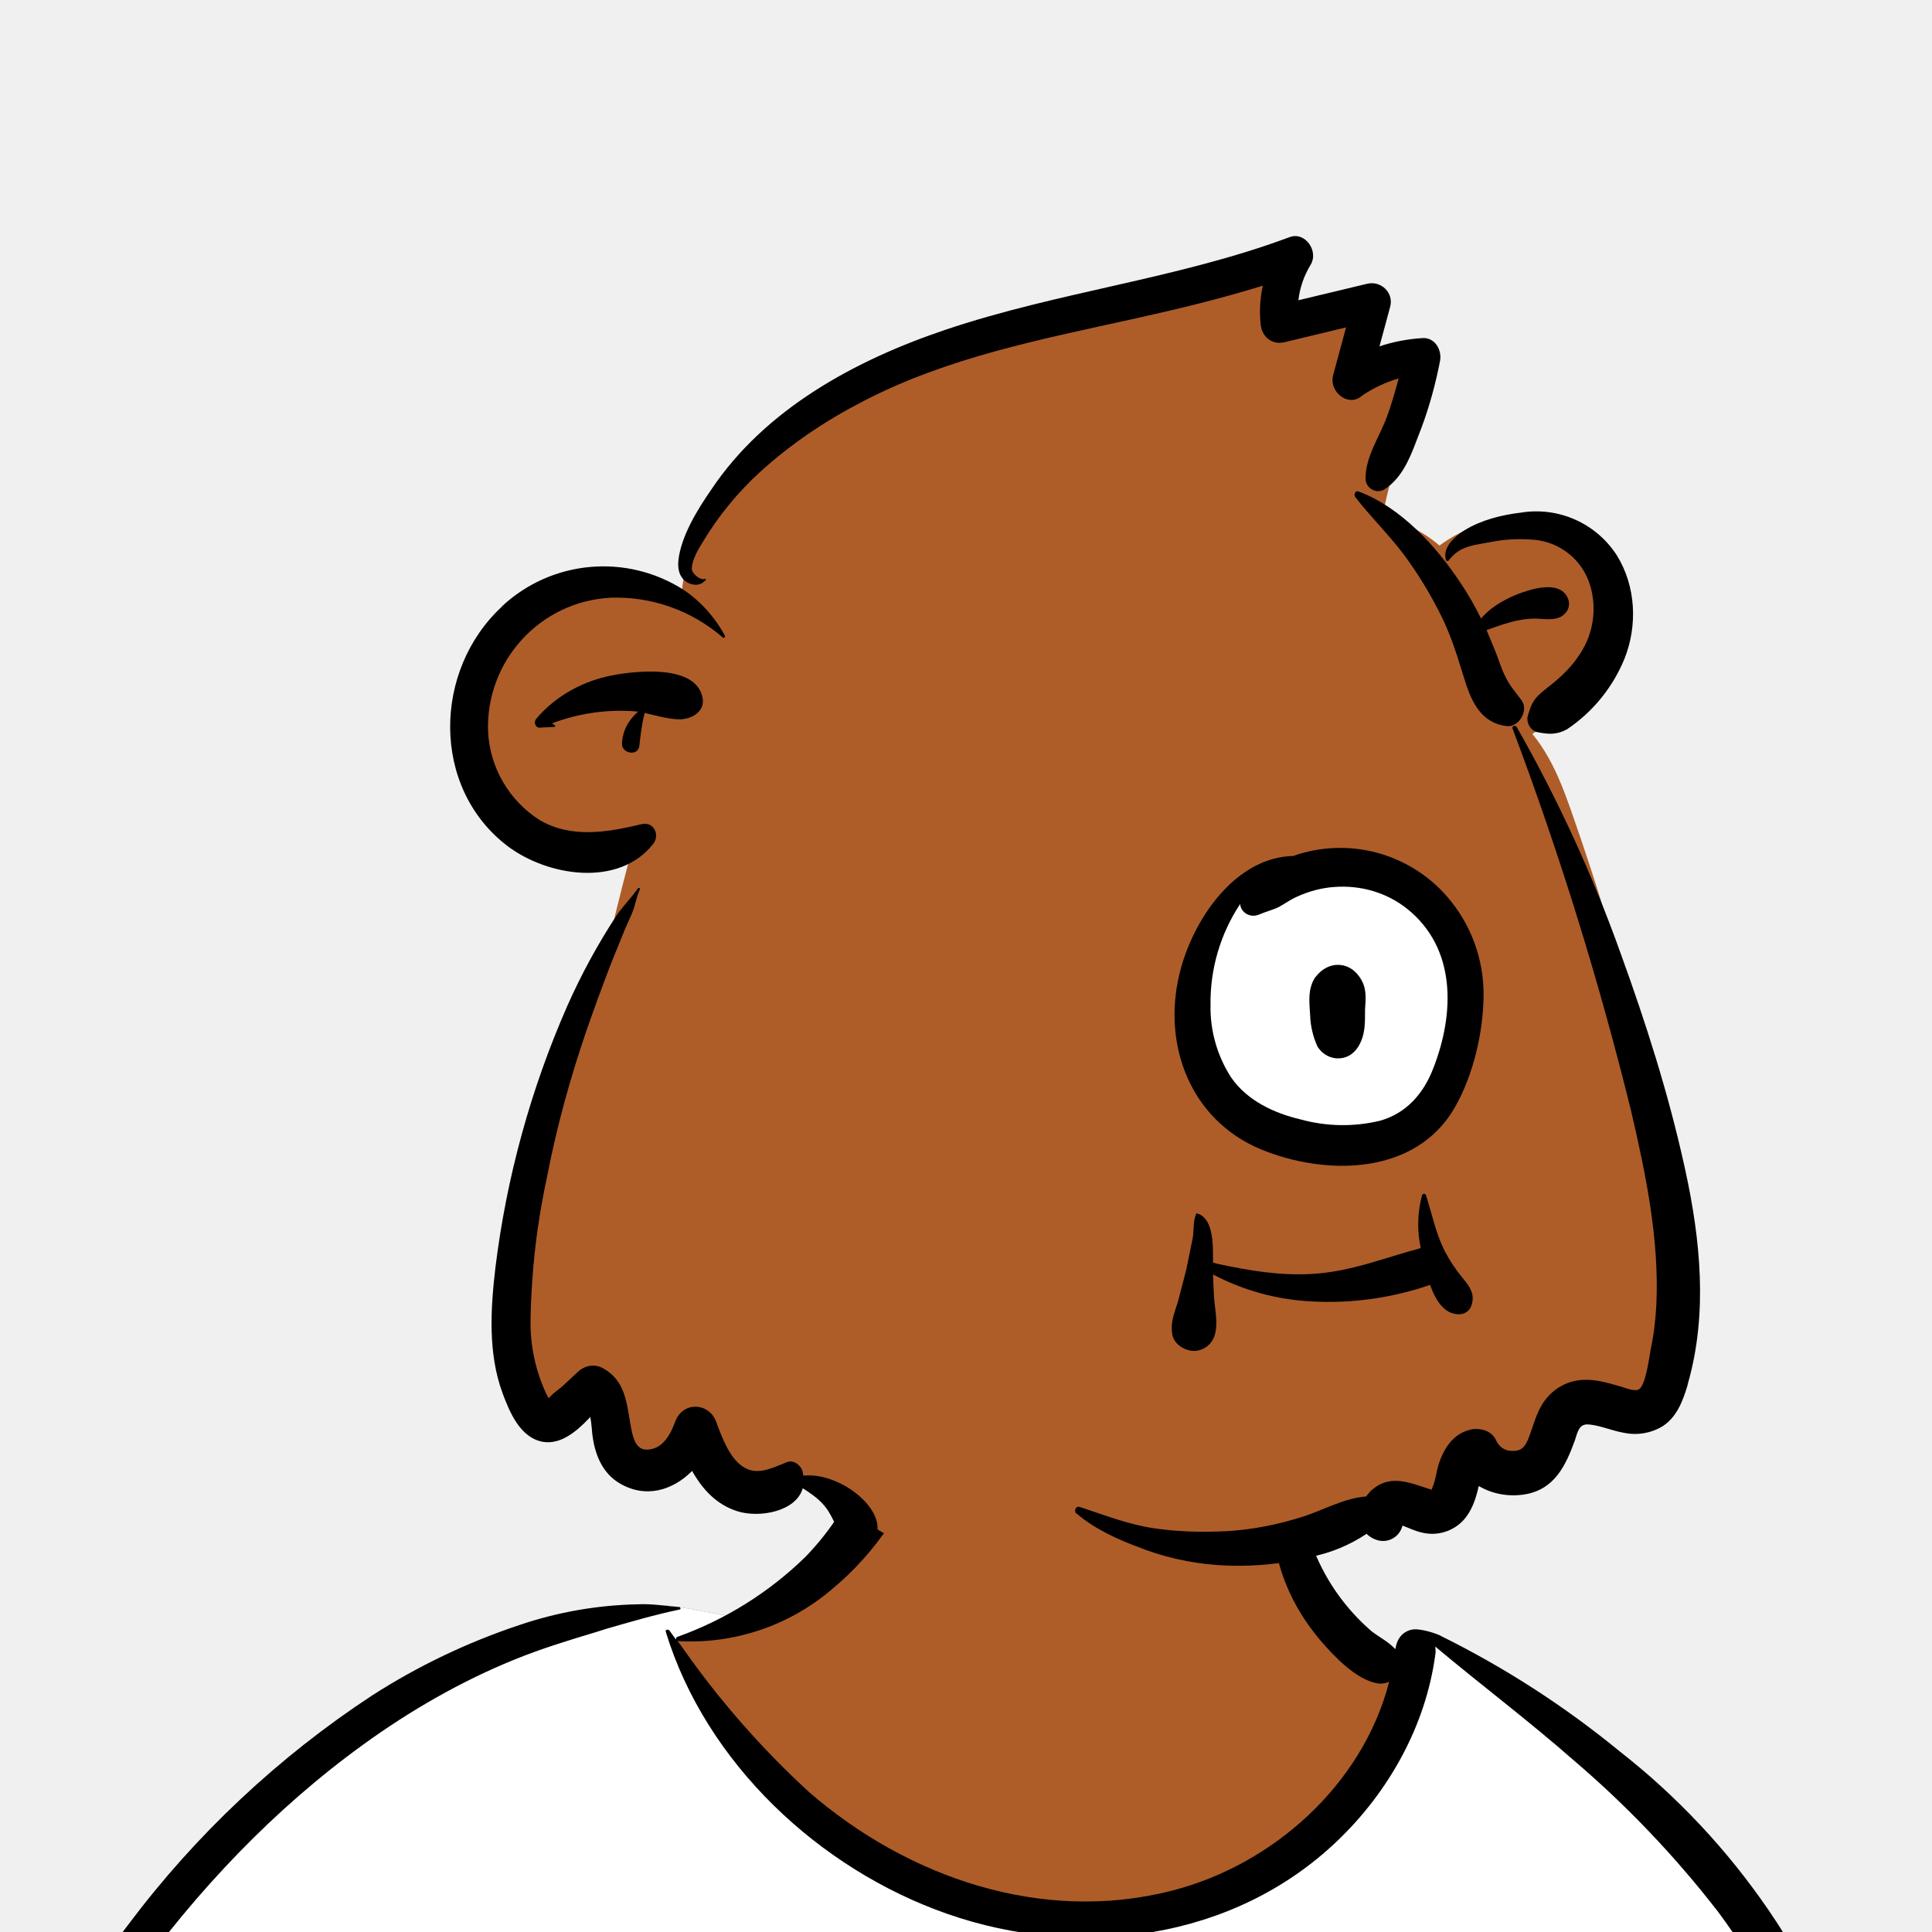
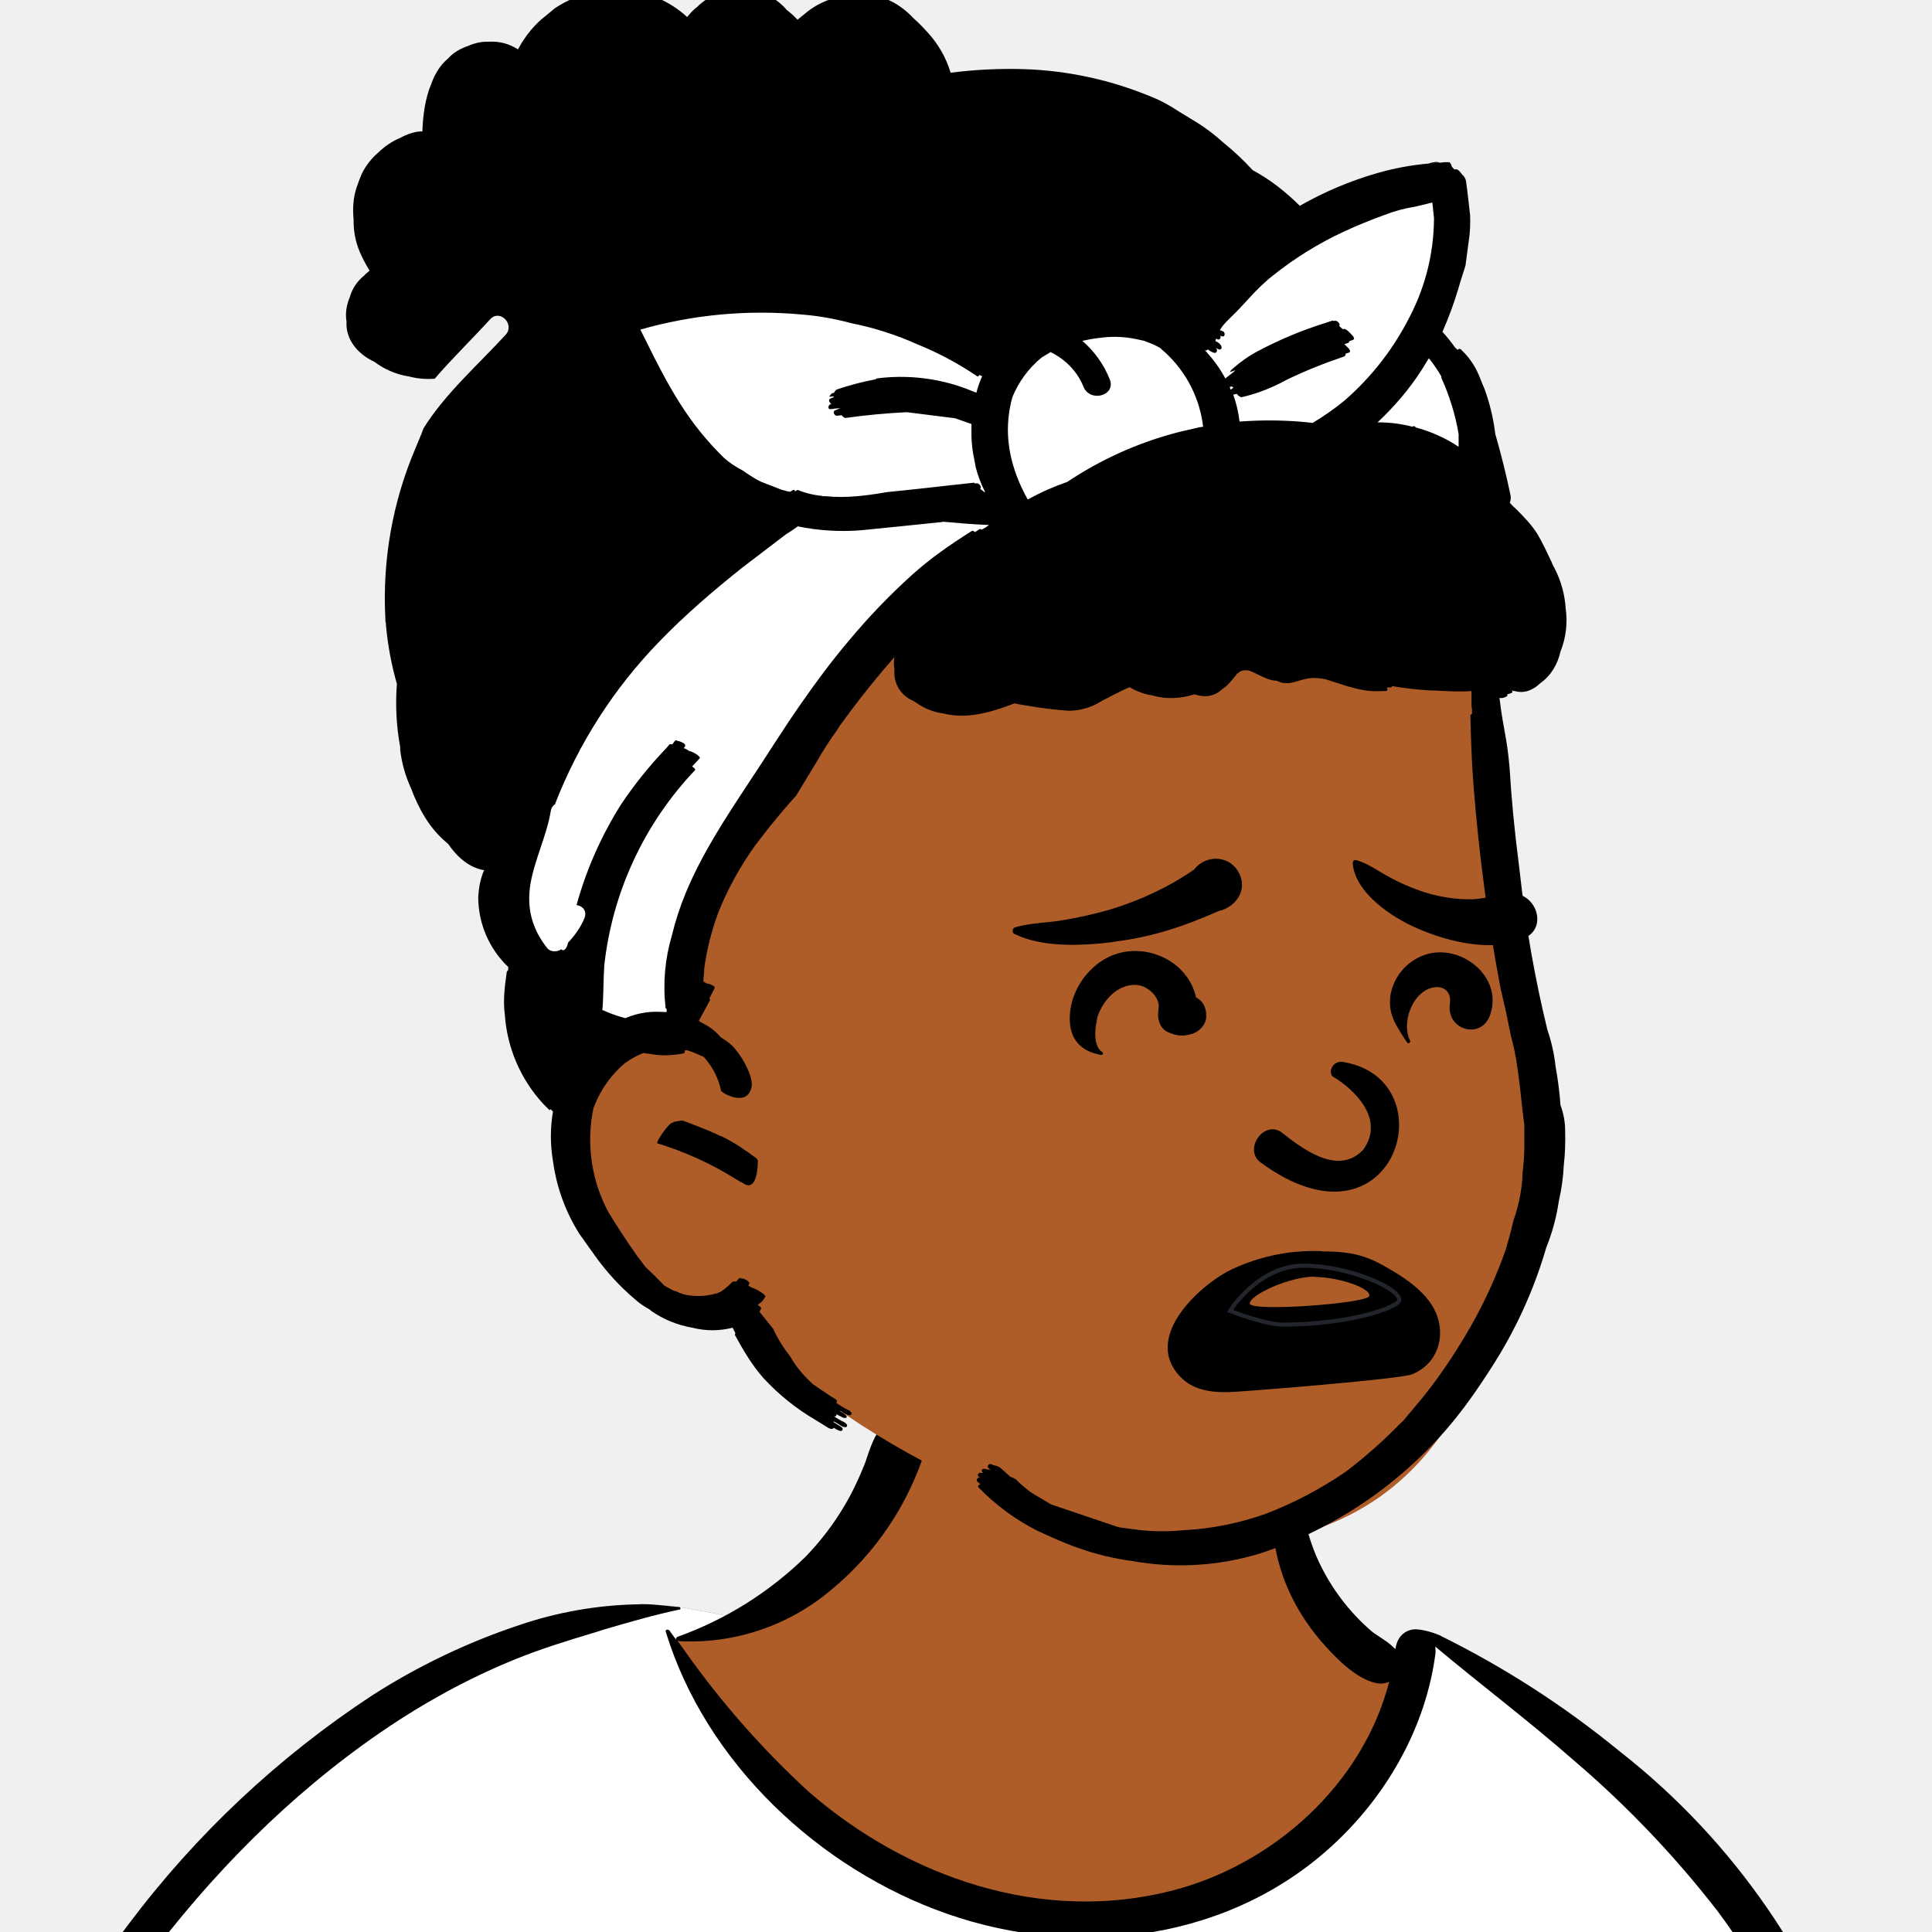
<svg xmlns="http://www.w3.org/2000/svg" viewBox="0 0 704 704" fill="none" shape-rendering="auto">
  <mask id="viewboxMask">
    <rect width="704" height="704" rx="0" ry="0" x="0" y="0" fill="#fff" />
  </mask>
  <g mask="url(#viewboxMask)">
    <g fill-rule="evenodd" clip-rule="evenodd">
      <path d="M705.3 1074a2351.1 2351.1 0 0 1-15.6-101c-1-7.7-2.5-16.4 2.7-22 7.3-8 14-14.8 14.8-26.2.8-10.7-2.8-22.4-5-32.8a809.4 809.4 0 0 0-17.3-64.7c-6.6-21.7-13.9-43.2-21.3-64.6-6.9-20-13.5-40.3-22.5-59.5-17-36.5-46-63.5-81.6-81.6-9-4.5-27-20.5-36.3-24-8.5-3.4-8.5 6.3-16.9 2.6-6.7-2.9-13-6.7-16.7-13.2-4-7-14.3-16.9-15.9-25-3.3-17.4.3-32.2-12-45.3a90 90 0 0 0-41.1-23.8c-33.7-9.3-78.5-2.8-98.8 28.5-9.7 14.9-13 33-26.2 45.1-11.4 10.7-8.8 18-23.6 23.4-.9.3-23.6-4.5-24.4-4.2-16.2-3.5-31.7 6.2-46.5 11.8a325.4 325.4 0 0 0-63 32.3 399.2 399.2 0 0 0-102.3 98.5 482.5 482.5 0 0 0-76.4 161c-1.7 6.4-3.5 13-1.5 19.4 1.7 5.3 5.4 9.2 9.8 12.4 6 4.3 18 7 17.7 15.7-.1 6.6-2.4 13.5-3.5 20-1.3 7.7-2.3 15.5-3.4 23.2-4.8 35.4-8.6 71-10.3 106.6a920 920 0 0 0-.5 106c.1 2.3.8 4.5 2 6.2-1 .4-1.2 2.4.1 2.7l2.7.5a12 12 0 0 0 7 2.4l5.5.2c19.3 4 38.6 7.9 58.1 10.8 23.8 3.5 47.6 6.3 71.5 8.7 49.2 4.8 98 3.2 147.1.6a1877 1877 0 0 1 147.4-2c49.2 1.4 98.4 3.5 147.6 4.4 55 1 110-.5 164.8-5 7.5-.5 12.2-6.5 10.7-14-8.9-44.7-19-89.1-27-134Z" fill="#ae5d29" />
      <path d="m201 597.5 1.2-.4c14.5-5.7 29.6-14.8 45.4-11.4.5-.2 10.8 1.9 17.9 3.2l-6.7 7L247 598c40.7 67.1 88.8 100.7 144.3 100.7 55.5 0 97.7-33.6 126.4-100.7l4-1c.4 0 1 .2 1.5.4 9.3 3.6 27.4 19.6 36.3 24.1 35.6 18 64.5 45 81.6 81.6 8.7 18.6 15.2 38 21.8 57.5l.7 2c7.4 21.4 14.7 43 21.3 64.6 6.3 20.4 12 41 16.6 61.8l.7 2.9c2.2 10.4 5.8 22 5 32.8a29 29 0 0 1-3 10.7l-80.4 29 38.4 261.3c-35.1 1.5-70.3 2-105.5 1.3-49.2-.9-98.4-3-147.6-4.3-47.7-1.2-95.3-.7-143 1.7l-12 .6a946.3 946.3 0 0 1-139.5-1l-3.1-.3v-38.3l16.3-212.9-83-15.6-81.3-39.5a21.7 21.7 0 0 1-5.6-8.8c-1.9-6-.5-12 1-18l.5-1.3a492.8 492.8 0 0 1 76.4-161A399.3 399.3 0 0 1 138 629.7c19.8-13 40.9-23.9 63-32.3Z" fill="#ffffff" />
      <path d="M232.2 584.6c5.1-.3 10.3.6 15.4 1 .4.1.6.8 0 .9-9 1.9-18 4.5-26.9 7.1l-3.8 1.2c-10 3-19.8 6-29.6 10-19.4 7.9-37.8 18.5-54.8 30.8C67.2 682.8 20 754.3-9.9 828.3a526 526 0 0 0-24.3 77c-.4 1.6-2 5.4-1 7 .7 1.3 3.6 2.1 5 2.9l4.5 2.3 25.2 12.9 2.3 1.1c38 18.6 78.4 34.4 121 35.5l.4-3.7a342 342 0 0 1 9.9-60c.3-1 1.6-.6 1.7.3 3 23.1 2 46.4 1 69.7-1.8 41-4.3 82.2-6.5 123.3-1.2 20.6-2.6 41-3.9 61.7-1.3 20.5-1.7 41.6-4.7 62-.6 4.6-6 7-10 6.6-4.4-.5-7.9-4.5-8-9 0-11.9 1.5-24 2.4-35.8l2.5-33.8c3.1-41.1 6.8-82.2 10.2-123.3a4771 4771 0 0 1 3.8-43.7C76.4 979.8 34.2 963-6.1 943.5c-.6 13.2-2 26.5-3.4 39.6-3.8 36.8-7.1 73.6-9.6 110.5a2254.2 2254.2 0 0 0-4.2 92.7l-.2 7c0 4.4-.5 8.5-4.3 11.7-3.7 3.3-8.9 3.5-12.6 0-5-4.6-4.2-10.9-4-17.1a1675.6 1675.6 0 0 1 1.8-47.2 1321 1321 0 0 1 10.5-109.5l2-14c3.5-26 7.5-52.7 15.5-77.9-3.1-1.5-6.2-3-9.3-4.7-5.5-2.7-11.2-5.4-16.6-8.4-4.2-2.5-7.9-5.8-9-10.8-1.4-5.5.6-11.5 2-16.9v-.4a502 502 0 0 1 26.6-80 523.2 523.2 0 0 1 67.8-117 353.8 353.8 0 0 1 88.7-83.3 239 239 0 0 1 53.8-25.7 142.6 142.6 0 0 1 42.8-7.5Zm90.1-66c6-6.5 18.1.2 15.2 8.8a108.2 108.2 0 0 1-34.7 52A79.4 79.4 0 0 1 247 598l1.7 2.4a321.1 321.1 0 0 0 46.1 52.6c36 31.2 84.8 48 132 36 37.1-9.4 69.8-38.8 79.4-76.2-1.3.6-3 .9-4.8.5-7.7-1.7-15.3-9.8-20.3-15.6-5.3-6.3-9.5-13-12.6-20.7-5.6-14-7.4-32.1.3-45.7 1-1.7 3-.7 3.3 1l.3 2.5c1.5 12.7 3.3 25 9.3 36.6a76 76 0 0 0 18.2 23.1c2.6 2 5.8 3.6 8.1 6l.5.4c.6-5 4.1-7.3 7.6-7.2 3.3.2 7.3 1.6 8.8 2.3l.1.1a341 341 0 0 1 65.1 42 259 259 0 0 1 88.4 129c7.5 25.3 11.8 51.4 16.3 77.4l2.8 16c4.2 23.9 8.9 48.4 18.4 70.7 2.5 5.7.6 11.1-5.5 13.4A1493 1493 0 0 1 688 953c3.7 16 6 32.5 8.7 48.5 6 34.1 13.2 68 19.4 102 3.2 17.5 6.1 35 9.3 52.3l4.7 25.2 2.4 13.6.1.7c.5 2.4 1 4.9.4 7.3-.8 2.7-2.9 4.6-4.8 6.6-1.6 1.6-3.8 1.6-5.7.7l-.7-.3c-3.4-1.6-6-3.2-7.3-7-.7-2.5-1-5.2-1.5-7.7a3535.6 3535.6 0 0 1-7.8-43.6l-1.6-9.1c-5.2-31.4-10.2-62.9-12.8-94.5-1-14-2.3-28.1-3.5-42.2l-.9-10.5c-1.1-13.3-2.5-27-2.7-40.5l-4.5 1.6L657 964c-5.5 2-12.5 6-18.4 5.2-2.9-.3-5-1.2-6.8-2.9 2 28.8 4.8 57.4 8.5 86a1965.7 1965.7 0 0 0 22 135c.6 3.2 1.4 6.4 1.9 9.6.5 3.7-.5 5.9-2.5 9-1.7 2.4-5 3.7-7.8 2-3.6-2.3-5.5-4.3-6.5-8.4-1-3.7-1.6-7.6-2.3-11.4a1654.2 1654.2 0 0 1-11.4-65.2c-7.8-52-12.7-104.4-15.2-156.8a1388 1388 0 0 1-1.4-77.8c0-13.3.5-26.6 1.4-39.9 1-13.4 3-26.5 4.8-39.8 0-.5.7-.5.7 0 .8 14.9 2.1 29.8 2.8 44.7.6 14.3.9 28.5 1.4 42.8.6 18.7 1.5 37.5 2.7 56.2a9.6 9.6 0 0 1 8.5-3.1c4.7-1 9.7-3.4 14.1-5l16.8-5.5 26.4-8.7a679 679 0 0 1-18-80.8l-2-12.3c-4-24.2-8.5-48.5-15.8-72a229.8 229.8 0 0 0-34.8-68.2 370.2 370.2 0 0 0-52.7-55.3C557 627 539.7 614 523 600c.1.9.2 2 0 3-3.5 25.9-17 50-35.8 67.9-37.7 36-93.6 43.4-142 26.5-46.7-16.3-88-55-102.6-102.8-.3-.8.8-1 1.3-.5l2.4 3.3c0-.4.2-.9.7-1a129 129 0 0 0 46.6-29.2 100.2 100.2 0 0 0 21.3-33.3l.4-1c1.7-5 3.2-10.2 7-14.2Z" fill="#000" />
    </g>
    <g transform="matrix(.99789 0 0 1 156 62)">
      <g fill-rule="evenodd" clip-rule="evenodd">
-         <path d="M403.3 205.4c18.2-11.6 42.9-41.3 28.8-63.8a25.7 25.7 0 0 0-22-12.4c-2-2.5-5.4-3.3-8.6-3.3v-.1a57 57 0 0 0-32.2 11c-6-5.3-13.4-8.3-20.6-11.5 3-15.2 7.7-30 12.9-44.6 2.8-8.4-6.1-17.2-14.6-14.7 2-9-2.7-19.6-13-19.5-5.6 0-12 3-17.3 4.3-4 1-7.9 2-11.7 3.3v-.3c10-7 9.7-23.3-5.1-21.7-6.3.6-12.8 4.9-18.6 7.5-9.6.6-18.8 3.6-28.2 5.8-25.6 6.4-53 12.7-74 28.8-36.5 14-81.9 35.8-86.4 78.8-64.3-24.8-112.9 54.6-54.6 85.8 11.5 5.4 24.7 8.1 37.2 5.6-3 10.9-5.8 21.9-8.4 32.9C44.6 328.4 26.6 382.5 33 438.6c0 10.2 13.2 16 20.4 8.5 6-7.2 13.2 1.2 11.3 8.2a12.1 12.1 0 0 0 11.5 15.1c9.5.5 17-5.9 23.7-11.7l.7-.4c16.5 39 32 8.7 52.5 26.3 4.7 4.4 8 9.6 14.2 12.5 14.3 7.2 25.6-5.7 39.3-7.2 12.7-1 25.2 3.4 37.3 6.4 14.2 3.4 28.5 5.2 43 3.6 18.7-2 55.8-10.5 66.8-17.4 13.5 9 27.3-1.7 34.7-14 5.2 5 15 5.7 19.1-2 4.2-8.5 12-21.6 20.8-19.7.8.3 1.3.4 1.8.8 8.3 7 19 1.7 20.2-8.6 7.9-66.6-8.2-133.3-29.6-196-4.6-13-8.5-26.7-17.5-37.6Z" fill="#ae5d29" />
-         <path d="M396 203.5c-.4-.9 1-1.4 1.5-.6a518.7 518.7 0 0 1 38 82.6c9.2 25.3 17.4 51 23.2 77.2l.4 1.8c5.5 25.3 8.2 52 1 77.4l-.3 1.2c-1.7 5.6-3.9 11.3-9 14.6a19.5 19.5 0 0 1-14.1 2.4c-4.2-.7-8.2-2.5-12.4-3-3.1-.4-4 1.1-4.9 3.7l-.7 2.2c-3.3 9-7.3 17.6-18 19.5-5.8 1-12 0-17-3l-.2.5-.2 1c-1 3.9-2.4 7.8-5.2 10.9a15.6 15.6 0 0 1-15 4.6c-2.5-.5-4.9-1.7-7.3-2.6a7.3 7.3 0 0 1-8.4 5.5c-2-.4-3.6-1.4-4.7-2.5a56.2 56.2 0 0 1-20.3 8.4c-9.7 2.5-20 3.5-30.1 3.2a98.6 98.6 0 0 1-30.2-5.7l-1.5-.6c-8.3-3-17-6.9-23.7-12.6-1.3-.6-.5-3 1-2.5 9.2 3 17.7 6.4 27.2 7.8 9 1.3 18 1.5 27.2 1 9.2-.6 18.1-2.4 27-5.2 7.6-2.4 15.1-6.8 23.2-7.4l1.4-1.7c7-6.8 14.2-3.4 22.1-.9.3 0 .3.2.3.4l.1-.2h.1c-.4.4.3-1 .4-1.3 1-2.5 1.3-5.2 2-7.7 1.9-6 5.3-11.5 11.9-13 3.2-.7 7.6.4 9.1 3.8 1.3 2.7 3.3 4.1 6.4 4 3.3 0 4.5-2 5.6-4.8 1.8-4.6 2.8-9.5 5.9-13.6 3.4-4.6 8.5-7.3 14.2-7.5 4.4-.2 8.8 1.1 13 2.3l.4.1c1.9.6 5.3 2 6.8 1 2.3-1.5 3.5-10.3 4.1-13.6v-.2c1.2-5.5 1.9-11.2 2.2-16.9 1.1-23.8-3.8-47.5-9.2-70.6A1233.6 1233.6 0 0 0 396 203.5ZM76.6 261.7c.3-.4 1 0 .7.4-1 2.3-1.5 4.7-2.2 7-.9 2.6-2.3 5.2-3.3 7.7l-5 12.3c-3.2 8.3-6.3 16.7-9.2 25.1-5.8 17-10.6 34.3-14 51.8a266.6 266.6 0 0 0-6.2 53 61.2 61.2 0 0 0 5.8 27l.4.7.1.3.4.5c1-1.5 3.9-3.4 5-4.4l.2-.2 5.6-5.2c2.5-2.2 6-2.8 9-1.1 9 5 8.6 14.3 10.5 23.1l.1.4c.9 3.7 2.3 6.8 6.7 6 4.6-.7 7.3-5.4 8.8-9.5l.2-.5c2.7-7.5 12.3-7.2 15 0l1 2.7c2.2 5.6 5.1 12.4 10.6 14.6 4.7 1.9 10-1 14.2-2.6 2.3-1 5 1 5.7 3.2l.3 1.7c4.5-.4 8.7.6 13 2.6 5.7 2.6 12.8 8.3 14 14.9 1.2 7.7-7.8 11.4-12.4 5.2-3-4-4-8.7-7.5-12.4-2-2.2-4.6-4-7.3-5.7-2.4 8.5-15.8 10.9-23.8 8.4-7.7-2.4-12.8-8-16.6-14.7-7 7-17 10.3-26.8 4.3-5.7-3.5-8.4-9.7-9.4-16-.4-2-.4-5.1-1-8l-.5.6c-4.8 5-10.4 9.5-16.7 8.5-8.3-1.4-12.2-10.7-14.8-17.7-5.4-14.6-4.4-30.8-2.6-46a339.8 339.8 0 0 1 26.2-95.1 231.4 231.4 0 0 1 18-33c2.4-3.5 5.4-6.4 7.8-9.9ZM26.9 159a54.4 54.4 0 0 1 66.5-6 47 47 0 0 1 15 16.7c.2.5-.4 1-.8.6a59.3 59.3 0 0 0-40.9-14.5 47.2 47.2 0 0 0-44.8 49 40.6 40.6 0 0 0 18.8 32c11.6 6.8 24.8 4.5 37.3 1.5 4.5-1 6.7 4 4.2 7.2-12.6 16-38.6 11.8-53.2.8C1 225 1.8 182.2 27 159ZM67.8 184l1-.2c9.1-1.5 28.5-3.2 31.3 7.9 1.5 5.6-4.1 8.7-9 8.4-4-.2-8-1.4-12-2.3-1.1 4-1.5 8-2 12.2-.6 3.6-6.3 2.6-6.3-.9.1-4.7 2.4-8.8 5.9-11.8a70.5 70.5 0 0 0-31.5 4.3l1 .6c.4.1.2.8-.3.7l-4.6.2c-1.9.5-3-1.7-1.8-3.2 7.1-8.4 17.4-14 28.3-15.9ZM399 124.8a35 35 0 0 1 35.1 15.6c7 11.3 7.6 25.7 2.7 37.8a56.9 56.9 0 0 1-21 25.6c-3.8 2-6.7 1.8-10.7 1-2.5-.4-4.3-3.7-3.5-6.1l.6-1.9c.7-2 1.3-3.4 3.1-5.3 1.6-1.6 3.6-3 5.3-4.4 3.8-3.1 7.3-6.6 10-10.8a29.7 29.7 0 0 0 3.7-25.1 23.5 23.5 0 0 0-20.3-16.5 57 57 0 0 0-16.5.9l-3.3.6c-4.6.8-8.3 1.8-11.5 6-.3.4-.8.3-1-.1-1.5-4.6 3.3-8.7 6.8-10.9 6-3.7 13.6-5.6 20.5-6.4Zm-60.4-5.6c-.7-.9-.1-2.6 1.2-2.1 15.5 5.8 28.5 20.1 37.4 33.6 2.7 4 5.1 8.3 7.3 12.7 3.1-3.8 7.8-6.5 12.1-8.4l.5-.2c5-2 15.9-5.7 19 1a5 5 0 0 1-1.2 6c-2.7 2.6-7 1.7-10.3 1.6-6.8 0-12.1 2.1-18.1 4.2l3 7.2c1.4 3.3 2.3 6.8 4 10 1.4 3 3.8 5.7 5.8 8.4 2.7 3.7-1 9.8-5.3 9.4-9.2-1-12.9-8.5-15.4-16.6l-1.4-4.4c-2-6.6-4.2-13-7.3-19.3-4-8-8.8-15.9-14.2-23-5.4-7-11.7-13.2-17.1-20.1Zm-24-94.8c5.8-2.1 10.6 5.2 7.7 10-2.5 4.1-4 8.5-4.5 13l25.1-6c5-1.2 9.8 3.2 8.4 8.4l-3.9 14.4a62 62 0 0 1 15.7-3c4.6-.3 7.2 4.4 6.4 8.4-1.6 8.2-3.8 16.3-6.7 24.1l-2.2 5.7c-2.5 6.6-5.5 13.2-11.5 17-3 1.7-6.8-.6-6.8-4 0-8 5-15 7.8-22.5 1.7-4.6 3-9.2 4.3-14a47.3 47.3 0 0 0-13.4 6.3l-.6.5c-5 3.4-11.2-2.2-10-7.5V75l4.8-17.7-22.5 5.4c-4.7 1.1-8.3-2.1-8.7-6.6-.5-4.8-.2-9.5.8-14-14.9 4.6-30.1 8.3-45.4 11.7l-2.3.5c-33.5 7.4-67.7 14-98.4 30-13.6 7-26 15.3-37.4 25.6a114 114 0 0 0-21 25.6l-1.5 2.5c-.7 1.2-1.3 2.5-1.8 3.8l-.2.6c-.3 1-.7 2.5-.4 3.5.5 1.4 3 3.7 4.8 3 .2 0 .3.3.2.4-1.6 1.9-3.8 2.2-6 1.3-3.5-1.5-4.4-5-4-8.5 1-8.8 7-18.5 12-25.7C123.1 87 156 69.2 189.1 58.1c41.1-13.8 84.7-18.5 125.5-33.7Z" fill="#000" />
+         <path d="M120.4 26.5c63-3.4 118.9-21.1 163.2 18.5 0 0 71.8-53.6 83.8-33.2 8 13.7-3.1 32-.2 49 19.5 33 18.4 89.2 19.5 102.4 2.8 33.1 20.2 157.9 20.2 187.5 0 15.1-12.4 54.7-20.2 76.8-17.3 49-50.3 74-104.4 74-54 0-142.4-45.2-170.7-85.3-2.5-3.5-18.5 6.7-35.3-11C58 385.7 48 349 48 327c0-27.8-18-47.1-15.9-82.8 4.7-79.5 21-214 88.3-217.8Z" fill="#ae5d29" />
+         <path d="M367.4 11.6c8 13.7-3 32 0 49 7.4 12.7 11.9 29 14.6 44.8l-14.8 7.8-5.4.8c-88.2 13-144.6 24.7-169 35.1-24.6 10.5-54.5 47.5-89.7 110.8l-1 2-7 47.2-32 9.8-15 7.1c-.4-27.3-18-46.6-16-81.9 4.7-79.5 21-214 88.4-217.8 63-3.4 118.8-21.1 163.2 18.5C331.5 9.1 359.4-2 367.4 11.6Z" fill="#ffffff" />
+         <path d="M113.4-66h2.5l2.7.4a22 22 0 0 1 12 6.8l.2.3a31 31 0 0 1 4.1 3.7l.7-.6 2-1.6c3-2.6 6.6-4.5 10.4-5.6l.5-.1h.3c2.7-1 5.6-1.4 8.4-1.4 3.5-.1 6.9.4 10 1.7 3.9 1.6 7.2 4 10 7 1.8 1.6 3.4 3.2 5 5a37.5 37.5 0 0 1 8.6 14.9 170.7 170.7 0 0 1 27-1.3 132.3 132.3 0 0 1 45.9 9.9c3.6 1.4 7.1 3.3 10.4 5.5l2.8 1.7 4.1 2.5c3.2 2 6.3 4.4 9.2 7A99.8 99.8 0 0 1 301.1 0c6.3 3.4 12 7.8 17.2 13a128.4 128.4 0 0 1 28.2-11.9 98.6 98.6 0 0 1 18.8-3.5l4.1-.3 1.8-.2h1.5c.4-.1 1 .9 1 1.3l.1.3.9 1h.8c.7 0 1.6 1.3 2.1 1.9l.4.4a4 4 0 0 1 1 2c.6 4.1 1 8.3 1.5 12.5.1 3.1 0 6.2-.5 9.3l-1.2 9-2 6.3-.7 2.4c-1.6 5.3-3.5 10.4-5.7 15.4 1.6 1.8 3.1 3.6 4.5 5.6l1 1 .4-.3c.5-.2.8 0 1.1.4 3.2 3 5.4 6.6 6.9 10.6l.8 2 .5 1.1a73.7 73.7 0 0 1 4.1 16.9 312 312 0 0 1 5.5 22 5 5 0 0 1-.2 3l.9 1 1.6 1.5c2.7 2.7 5.5 5.6 7.5 8.8 2 3.3 3.6 6.9 5.3 10.4l.3.8.8 1.5a37 37 0 0 1 4 14.6 30.3 30.3 0 0 1-1.9 15.6c-1 4.6-3.5 8.8-7.3 11.5-.9.8-1.7 1.5-2.7 2a8.4 8.4 0 0 1-6.8.9h-.3l-.8-.3c.4.3.6.7 0 1a5 5 0 0 1-1.6.5c.2.3.2.6-.2.8-1 .5-1.8.7-2.6.5l.2 1.4c1.3 10.5 2.5 12.6 3.5 24 .7 11.5 1.8 23 3.3 34.5l.5 4.2a444.4 444.4 0 0 0 10 56.8c1.5 4.4 2.5 8.8 3 13.4a133 133 0 0 1 1.8 14.1c1.1 3 1.7 6.1 1.7 9.3.1 4.2 0 8.4-.5 12.6-.2 4.4-.8 8.7-1.8 13a73.5 73.5 0 0 1-4.6 17 164.8 164.8 0 0 1-20.2 44c-5 7.8-10.3 15.4-16.4 22.4A153.4 153.4 0 0 1 304 504a99.8 99.8 0 0 1-47 2.8 96 96 0 0 1-19.5-4.7c-5.2-1.8-10-4-15-6.3a80 80 0 0 1-21.4-15.7c-.5-.4-.2-1 .4-1.2h.2l-.7-.7-.2-.1-.3-.3c-.4-.4 0-1.1.3-1.3h.5v-.2l-.1-.2h-.2c-.5-.5-.2-1.2.4-1.4h1.3l.2.1-.4-.3c-.6-.5-.4-1 .3-1.3.6 0 1.1.2 1.7.3h.4l.6.3-1-1c-.4-.2 0-1 .3-1.2.4-.3 1.2 0 1.6.3.9.1 2 .5 2.5.9l3.7 3.3c.8.3 1.5.6 2.1 1 1.4 1.5 3 2.8 4.5 4l1.1.8.6.4 6.6 3.9 24 8.1 1.2.3 7.7 1c5.2.5 10.3.5 15.4 0a106 106 0 0 0 30.1-6 141.3 141.3 0 0 0 29.3-15.4 181.4 181.4 0 0 0 19.8-17.5l.9-.8 5.3-6.3 1.6-1.9c6.6-8.1 12.5-17 17.7-26 5.2-9 9.5-18.5 13-28.3 1-3.5 2-7 2.8-10.6a58.3 58.3 0 0 0 3.3-15.8v-1.4l.1-.7a85.7 85.7 0 0 0 .6-8.4v-8.7l-.1-.8-.3-2-1.3-11.8-.6-4.5-.4-2.6-.2-1.5a99 99 0 0 0-1.7-8l-.3-1.1-1.8-8.8-2-8.6a681.6 681.6 0 0 1-9.8-73.1c-.7-8.6-1-17.3-1.2-26 0-.4.2-.7.6-.9v-1.6c-.1-1.5-.1.3-.2-1.4v-5.3c-5.3.4-8.9 0-14-.2h-1c-4.7-.3-9.4-.8-14-1.6 0 .3-.2.4-.5.5h-1.4l.2.7c0 .3-.1.5-.5.6h-1.3a30.2 30.2 0 0 1-10-1l-3-.8-7.5-2.4c-2.6-.6-5.3-.8-8-.1-3 .7-5.4 2-8.5 1.2l-1.8-.7h-.8c-3.2-.5-6-2.5-9-3.6a5 5 0 0 0-3.2.2l-.3.2-1 .7-1.2 1.5-.6.7a15 15 0 0 1-3.6 3.4 9.1 9.1 0 0 1-6.2 2.6c-1.3 0-2.7-.3-4-.7-5 1.6-10.3 1.9-15.3.4a22.1 22.1 0 0 1-8.3-3c-3.5 1.4-6.9 3.4-10.2 5l-.8.5A22.7 22.7 0 0 1 234 197a139.8 139.8 0 0 1-14.8-1.8l-.7-.1-2.4-.4-2-.4-1 .4c-8 3-16.7 5.4-24.8 3.3a22 22 0 0 1-10-3.9l-1.3-.8h-.1l-.1-.1a11 11 0 0 1-6.5-11.2c-.3-1.5-.3-3 0-4.6l-4.3 5a334.7 334.7 0 0 0-15.7 20.1l-1 1.6c-2.8 3.8-5.3 7.8-7.6 11.8l-7.3 12c-3.2 3.5-6.3 7.2-9.4 11l-1.2 1.5-4.4 5.7a116.5 116.5 0 0 0-13.4 24.3 97.3 97.3 0 0 0-5.2 20.7v1a60 60 0 0 0-.3 3.5l.7.5.7.3.6.1c1 .3 2.5 1 2.1 1.6l-1.9 3.7c.2.2.3.5.2.7l-4 7.4v.2l3.1 1.7c2 1.2 3.5 2.6 4.9 4.2 1.4.9 2.8 1.8 4 2.9a30.5 30.5 0 0 1 6.8 11.3c.3 1 .5 2.1.5 3.3-1.2 8.5-11 2.7-11.2 2a26 26 0 0 0-6.3-12.3l-.1-.1c-2-.9-4-1.8-6-2.4l-1 .1c.3.5.1 1-.6 1.1-3.1.6-6.3.8-9.5.5l-4.9-.7c-2 .8-4 1.8-5.7 3l-.6.4h-.1A38.8 38.8 0 0 0 60.7 341l-.3.7A55.7 55.7 0 0 0 66 380 316 316 0 0 0 76 395.2l3.4 4.5a172 172 0 0 1 6.9 6.8l3.1 1.7 1.3.4c2 1 4.1 1.5 6.4 1.6 3 .2 5.8-.2 8.6-1l.6-.3.4-.1c1.5-1 3-2.2 4.3-3.6.3-.3.8-.3 1.5-.2l1-1.1c.2-.3.6-.3.9 0 1-.2 3.5 1.3 2.8 2l-.3.6 1.3.7c2 .6 5.2 2.7 5 3.3h-.1c-.5 1-1.1 1.8-2 2.4l-.2.2-.6.4c.9.5 1.6 1.1 1.2 1.5l-.5 1 5 6.2c1.7 3.7 3.8 7 6.3 10.2 2 3.5 4.5 6.5 7.5 9.3l.7.7 6.7 4.5 1 .6c.5.3 1.4.7 1 1.5l-.2.2c1.5 1 3 1.9 4.6 2.7h.1c.6.5 1.4 1.2.6 1.7-.7.5-2.6-.8-3.5-1.4l-.6-.1.9.5.4.2c.4.3 2.1 1.4 1 1.9-.7 0-1.2-.1-1.7-.5l-1.8-.9c.2.3.2.6-.3.8a3 3 0 0 1-.5 0c1.2.8 2.4 1.5 3.7 2.1l.2.1c.5.4 1.3 1 .7 1.6-.7.6-2.6-.7-3-1l-1.5-.9a1 1 0 0 1-.4.1l1.3.8.6.4c.8.4 1.9 1 1.5 1.8-.4.7-1.6.1-2.3-.3l-.8-.5-.1-.1v.1c-.5.7-1.4.3-2 0l-.6-.4-2.6-1.6-1.3-.8a82.6 82.6 0 0 1-19.3-15.5c-4.1-4.7-7.3-10.1-10.3-15.6l.2-.6-1-2a29.6 29.6 0 0 1-14.7 0 37.3 37.3 0 0 1-15-6.1l-.7-.6c-1.9-1-3.6-2.2-5.2-3.6a87 87 0 0 1-14.8-16.1l-5.5-7.7a66 66 0 0 1-9.7-26.6 53.5 53.5 0 0 1 0-18.1l-1-.9c0 .3-.2.5-.3.4l-2.3-2.3a53.3 53.3 0 0 1-14-32.6c-.7-5.2 0-10.2.7-15.3 0-.3.2-.5.5-.7l.1-1.2a35.2 35.2 0 0 1-11-25.7c.2-3.2.8-6.4 2-9.3l.2-.3c-5.5-.9-9.9-4.8-13.2-9.6l-.8-.7c-6-5-10-12.2-12.8-19.7a46 46 0 0 1-3.9-13.9v-1a89 89 0 0 1-1.2-23 114.8 114.8 0 0 1-4-21.5v-.5l-.2-1v-.6a139 139 0 0 1 11-62.3l2.2-5.3.7-1.9c8-12.8 20-23.2 30-34.1 3.5-3.8-2.1-9.5-5.6-5.7C16 61.6 8.8 68.6 2.4 76a28.1 28.1 0 0 1-9.3-.8c-4.7-.7-9-2.6-12.8-5.4-5.2-2.4-9.7-7-10.1-13v-1.7c-.5-3 0-6 1.2-8.8a15.2 15.2 0 0 1 5.4-8l.1-.2.7-.6 1-.9a54.8 54.8 0 0 1-3.6-6.9 28.4 28.4 0 0 1-2.2-11.5l-.1-1.5c-.3-4 .2-8.1 1.7-11.8l.3-.9 1-2.5c1.5-3.1 3.6-5.8 6.2-8a25.6 25.6 0 0 1 8-5.3c2.2-1.2 5-2.2 7.2-2.3h.8c.2-5.7 1-12 3.2-17.2 1.3-3.7 3.3-7 6.3-9.5C9-42.6 11.2-44 13.9-45l.5-.2h.1a17 17 0 0 1 7.7-1.6A17.3 17.3 0 0 1 32.8-44l1.5-2.6c2-3.1 4.2-5.8 7-8.3l1-.8 4-3.3c3.2-2.1 6.6-3.8 10.2-4.8 4.1-1.5 8.5-2.2 12.8-2h1.5a38.6 38.6 0 0 1 23.8 10c.8-1 1.7-2 2.8-3l1-.8.7-.7c1.2-1 2.5-2 3.9-2.8 1.5-.9 3.2-1.5 5-1.9 1.7-.6 3.5-1 5.4-1ZM92.8 346.3c.2 0 9.5 3.4 14 5.7h.3c5.3 2.7 8 4.6 12.7 8 .3.3.6.6.6 1 0 4.9-1.2 11-5.3 8.2l-1.8-1-1-.6c-9-5.6-18.5-9.9-28.6-13-.7-.2 4.4-8 5.8-7.5-.8-.3 3.2-.8 3.3-.8Zm95-218.1a4591.5 4591.5 0 0 1-29.5 3 81.9 81.9 0 0 1-23.3-1.4c-1.4 1-2.8 2-4.2 2.8l-15.9 12.1c-10.6 8.4-21 17.3-30.4 27a176.8 176.8 0 0 0-38.2 59.4c-.7.4-1.3 1.2-1.5 2.4-1.5 9-5.8 17.4-7.4 26.4-1.5 9 .5 16.5 6.1 23.6 1.2 1.5 3.7 1.4 5.2.4.3.7 1.8.6 2.4-2.4 2.5-2.7 4.6-5.5 6-9 1-2.6-.7-4.4-2.9-4.7a136.8 136.8 0 0 1 16.2-36.6 151.8 151.8 0 0 1 16.5-20.5l1.2-1.4c.2-.2.5-.2 1 0l1-1.3c.4-.4.8-.2 1 0 .7 0 1.8.6 2.2.8.6.4.8.9.3 1.5l-.3.3c.7.2 1.4.6 1.9 1 1.8.4 4.4 2.1 4 2.7l-2.8 3c.8.5 1.3 1 1.1 1.3A122.8 122.8 0 0 0 64.3 290v.7c-.3 3.5-.3 13-.7 15.3A49.6 49.6 0 0 0 72 309l.8-.3a28.1 28.1 0 0 1 11.6-2h.6l2.1.1v-1.2c-.3 0-.4-.3-.4-.5a66.2 66.2 0 0 1 2.3-26.2 107 107 0 0 1 5.1-15.6c6-14.4 14.6-27.4 23.2-40.4 6.3-9.4 12.2-19 18.8-28.4 5.5-7.9 11.3-15.7 17.5-23a235 235 0 0 1 23.3-24.2c6.7-6 14-11 21.6-15.8.3-.2.8 0 1.2.4l1.2-.8.6-.3c.2-.1.4 0 .6.2l1.5-.8 1.2-.9c-5.7-.2-11.3-.7-16.9-1.2Zm70.5-66.7c-4.5-.9-9-1-13.7-.3-1.9.2-3.8.6-5.7 1 4.3 3.7 7.8 8.5 10 14 2.4 6-7.2 8.6-9.6 2.7-2.3-5.7-6.7-10-12-12.6l-3.3 2a36.4 36.4 0 0 0-10.6 14.3 41.4 41.4 0 0 0-1.5 8c-1 10.3 2 20.4 7 29.3h.3c4.5-2.5 9.3-4.6 14.2-6.3a132.6 132.6 0 0 1 40.1-18l1.2-.3 6.9-1.6 1.4-.2-.2-1.5a43.6 43.6 0 0 0-15.3-27v-.1c-1.7-1-3.5-1.8-5.3-2.4l-.7-.3-3.2-.7Zm-121.9-8.9a161.3 161.3 0 0 0-58.9 5.5l2.3 4.6c3.8 7.7 7.7 15.3 12.3 22.5a108.3 108.3 0 0 0 15.9 19.6c2 1.8 4.3 3.3 6.8 4.6 2 1.4 4 2.7 6.1 3.8l.8.4 7.5 2.9 1.2.3.6.2 1.2.2.8-.5.5-.2c.2-.1.4.1.4.3v.3l1-.6a31.3 31.3 0 0 0 9 2.2h.1v.1h1.1c7.5.8 15.1-.2 22.6-1.5 10.5-1 21-2.3 31.6-3.4.2 0 .3.1.3.3l.7-.1c1-.1 2 1.5 1.3 2l1.5 1.2h.3a43.5 43.5 0 0 1-3.4-8.9l-1-5.2a47.3 47.3 0 0 1-.6-8.5v-2.2l-6-2.1-17.6-2.2a249.4 249.4 0 0 0-22.4 2.1c-.3 0-1-.4-1.4-1l-1.7.2c-.9.1-1.8-1.6-.6-2l1.2-.5.7-.2h-.8c-1 0-2 .2-2.8.3-1.2.1-1-1.4-.1-1.8h.4c-.7-.5-1.3-1.7-.5-2l.2-.1 1.1-.5v-.3l-1.6.2c-.1 0 .6-1 1-1.3l.8-.2c0-.4.7-1.1 1-1.2a102.8 102.8 0 0 1 14.2-3.7c0-.2.2-.3.3-.3a68.4 68.4 0 0 1 32.6 3.7l1 .4 2.8 1.1a40.3 40.3 0 0 1 2.1-6l-1-.5c-.1.4-.6.7-.8.5-7-4.7-14.3-8.6-22-11.7a112.8 112.8 0 0 0-23.8-7.6c-6-1.6-12-2.7-18.3-3.2Zm229 16-2.6 4.2c-4.5 7-10 13.4-16.1 19.1a50 50 0 0 1 12.8 1.6c.2-.2.4-.3.6-.2l.7.5a52.6 52.6 0 0 1 15.5 7v-4.6a82 82 0 0 0-6.3-20.5v-.5c-1.3-2.3-2.9-4.6-4.6-6.7Zm1.3-56.8-6.2 1.5c-3.9.6-7.6 1.6-11.2 3a188 188 0 0 0-14.7 6c-9.3 4.3-18.1 9.7-26.1 16.1l-1.5 1.2a79.2 79.2 0 0 0-5.2 4.9l-5.2 5.6c-2.1 2.3-4.5 4.3-6.5 6.7l-1 1.5 1.1.4c1 .4.8 2.1-.1 1.9l-1-.3c.2.1.3.3.3.4 0 .5-.3 1.2-1 1l-.7-.3-.2 1h.2c.7.2 2 1.3 2 2 .2.5-.2 1-.8 1l-1.3-.6c.3.3.5.6.5.8 0 .5-.4 1.1-1 1a7 7 0 0 1-2.4-1.3c-.2.3-.5.5-.7.4l-.4-.1.3.3.2.2c2.7 3 5.1 6.2 7 9.8l.4-.3 2.8-2.2.3-.3.2-.2-2 .7c.1-.3.6-1 .8-1.1 3-2.6 6-4.8 9.5-6.6a141.6 141.6 0 0 1 24.5-10.2l2.7-.9c.2 0 .3 0 .3.2l.4-.1c.9-.3 2.3 1.2 1.7 1.9l1 .9.2.2h.3c.7-.3 1.9.8 2.6 1.6l.6.6c.4.5 1.3 1.4.2 1.8l-1.2.4c0 .3-.1.5-.5.7l-1.3.4.7.7.4.4c.5.5 1.5 1.5.6 2h-.1l-1.2.4c.1.4 0 .7-.5 1-7.1 2.4-14.2 5.2-21 8.5-5.1 2.8-10.6 5-16.3 6.3-.4.2-1.5-.5-1.9-1.2l-.8.2-.5.1a44 44 0 0 1 2.3 9.8l3.4-.2c7.7-.4 15.6-.2 23.3.7a93 93 0 0 0 11.7-8.2 100.3 100.3 0 0 0 24-31 78 78 0 0 0 8.6-34.8V17.4l-.6-5.7Zm-73.2 67-.8.2.4 1 1-.8c-.2 0-.4-.2-.6-.4Zm71.8-81.2c1.8-.6 3.2-.8 4.1-.3-1.4 0-2.7.2-4 .3Z" fill="#000" />
      </g>
    </g>
    <g transform="translate(315 248)">
-       <g fill-rule="evenodd" clip-rule="evenodd">
-         <path d="M171 171c28.2 0 51-23.3 51-52s-22.8-52-51-52-51 23.3-51 52 22.8 52 51 52Z" fill="#fff" />
-         <path d="M203.1 187.8a.8.8 0 0 1 1.6 0c2.2 6.9 3.5 13.6 6.7 20a57.8 57.8 0 0 0 6.9 10.3c2.4 2.9 4.2 5.6 2.9 9.5-.6 2-2.3 3.2-4.3 3.3-5.6.2-8.8-5.1-10.8-10.7a113.2 113.2 0 0 1-43.7 6 86.4 86.4 0 0 1-35.4-9.8l.3 6.8c.1 4.2 1.3 8.9.8 13-.4 4.1-2.8 7.3-7 8-3.6.5-8.2-2-8.9-5.8-.8-4.6.7-7.8 2-12l3-11.5 2.4-11.7c.5-2.8.1-6 1.2-8.7 0-.3.2-.4.5-.3 5.4 1.5 5.7 10.2 5.7 14.9v3l2 .5c11.3 2.4 22.3 4.3 34.2 3.6 14-.8 26.3-5.9 39.5-9.4a41 41 0 0 1 .4-19Zm-46.6-124a51.6 51.6 0 0 1 55.8 14.9 54.2 54.2 0 0 1 13.3 35.9c-.1 13.6-3.7 29-10.4 40.8-14.2 25-47.2 25.2-71 15.3-25.3-10.7-35.6-37.6-29.5-63.5 4.6-19.6 20.2-43 41.8-43.3Zm41.3 19.4c-7.5-6-17-8.7-26.5-8-4.7.3-9.5 1.6-13.8 3.6-2.3 1-4.3 2.5-6.5 3.7-2 1-4.2 1.5-6.3 2.4l-.8.3c-3.3 1.5-6.8-.7-7-3.8a65 65 0 0 0-10.8 36.8 47 47 0 0 0 7.5 26.4c5.9 8.5 15.6 13 25.3 15.3a58 58 0 0 0 28.9.5c9.7-2.7 16-10 19.5-19.2 7.8-20 8.4-43.6-9.5-58ZM164.4 108c4.3-5.8 11.9-6 16 0 2.7 3.8 2.3 7.5 2 12v1c0 3.4 0 7-1.4 10.3-1.7 4.2-5 6.8-9.5 6.3-2.8-.4-5-2-6.4-4.2a29.7 29.7 0 0 1-2.7-11.5l-.2-3c-.2-3.9-.2-7.5 2.2-11Z" fill="#000" />
+       <g clip-rule="evenodd">
+         <path fill-rule="evenodd" d="M166.7 208c11.9 0 16.9 1.9 24.6 6.4 7.7 4.5 16 10.4 18 19.2 1.8 8.1-1.8 16-9.8 19.2-4.4 1.7-55.5 5.8-63.6 6.3-8 .6-15.6 0-20.8-5.4-13.3-13.8 5.2-31.7 17-38.3a70 70 0 0 1 34.6-7.5Zm-2.8 9.2c-8.9 0-23.5 6.6-23.5 9.8 0 3.1 42.6 0 43.5-2.7 1-2.8-11-7-20-7Zm7-72.8c7.5 4.6 19 15.3 10.8 26.6-9.5 10-23.3-1.4-30-6.6-6.4-4-13.4 6.3-7.6 11 49 36.3 69-29.8 30.5-36.4-4.2-.8-5.8 4-3.8 5.4Zm-85.4-41.6c13-9.5 32.1-2.2 35.3 12.6 2.2 1.2 3.4 3 3.7 5.7v.7c.4 3.2-2.5 6.3-5.4 7-3.2 1-5.7.6-8.7-.8-2.8-1.3-3.8-5-3.3-7.8v-.3c.8-3.5-2.2-6.9-5.2-8.3-3.4-1.5-7.3-.5-10.2 1.5-3.3 2.3-6 6.3-7 10.2v.4c-.8 3.4-1.3 9.7 2 11.7.5.3.1 1.1-.5 1-7.1-1.2-11.4-5.5-11.4-13.2 0-8.1 4.3-15.7 10.7-20.4ZM204 100c12.8-4.6 28.9 7.6 24 21.8-3.3 9.3-15.9 5.5-14.7-3.8v-.2c.8-4.9-2.9-7.2-7.4-5.6-6.6 2.4-10.2 12.8-7.1 19 .4.7-.7 1.3-1.1.6l-.5-.7c-3.5-5.5-6.6-9.6-5.5-16.7A19 19 0 0 1 204 100Zm-26-33.7c-.1-.6.6-1 1.1-.9 4.6 1.2 8.7 4.5 12.9 6.6 4.5 2.4 9.2 4.3 14 5.7 4.9 1.3 9.7 2 14.7 2 5.4 0 10.7-2.1 16-2 8 .3 12.1 11.9 4.3 15.9-11.4 5.8-28.4 1.6-39.5-3.3-9-3.8-23-13-23.6-24Zm-58 2.7c4-5.4 12.5-5.7 16.2.6 3.8 6.5-.8 13-7.2 14.4-11.9 5.3-24 9.4-37 11l-1.7.3c-11.3 1.4-25.5 2-35.7-3-1-.6-.7-2.1.3-2.4 5.8-1.7 12.2-1.6 18-2.7a149 149 0 0 0 16.7-3.8c10.8-3.3 21-8 30.3-14.4Z" fill="#000" />
+         <path d="M133.2 229.7s10.2-16.5 26.9-16.5 36 8.7 34.7 12.8c-.7 2.2-16.3 8.5-42.2 8.7-6.4 0-19.4-5-19.4-5Z" stroke="#22252B" stroke-width="1.5" />
      </g>
    </g>
    <g transform="translate(279 400)" />
    <g transform="translate(179 343)" />
    <g transform="translate(203 303)" />
  </g>
</svg>
